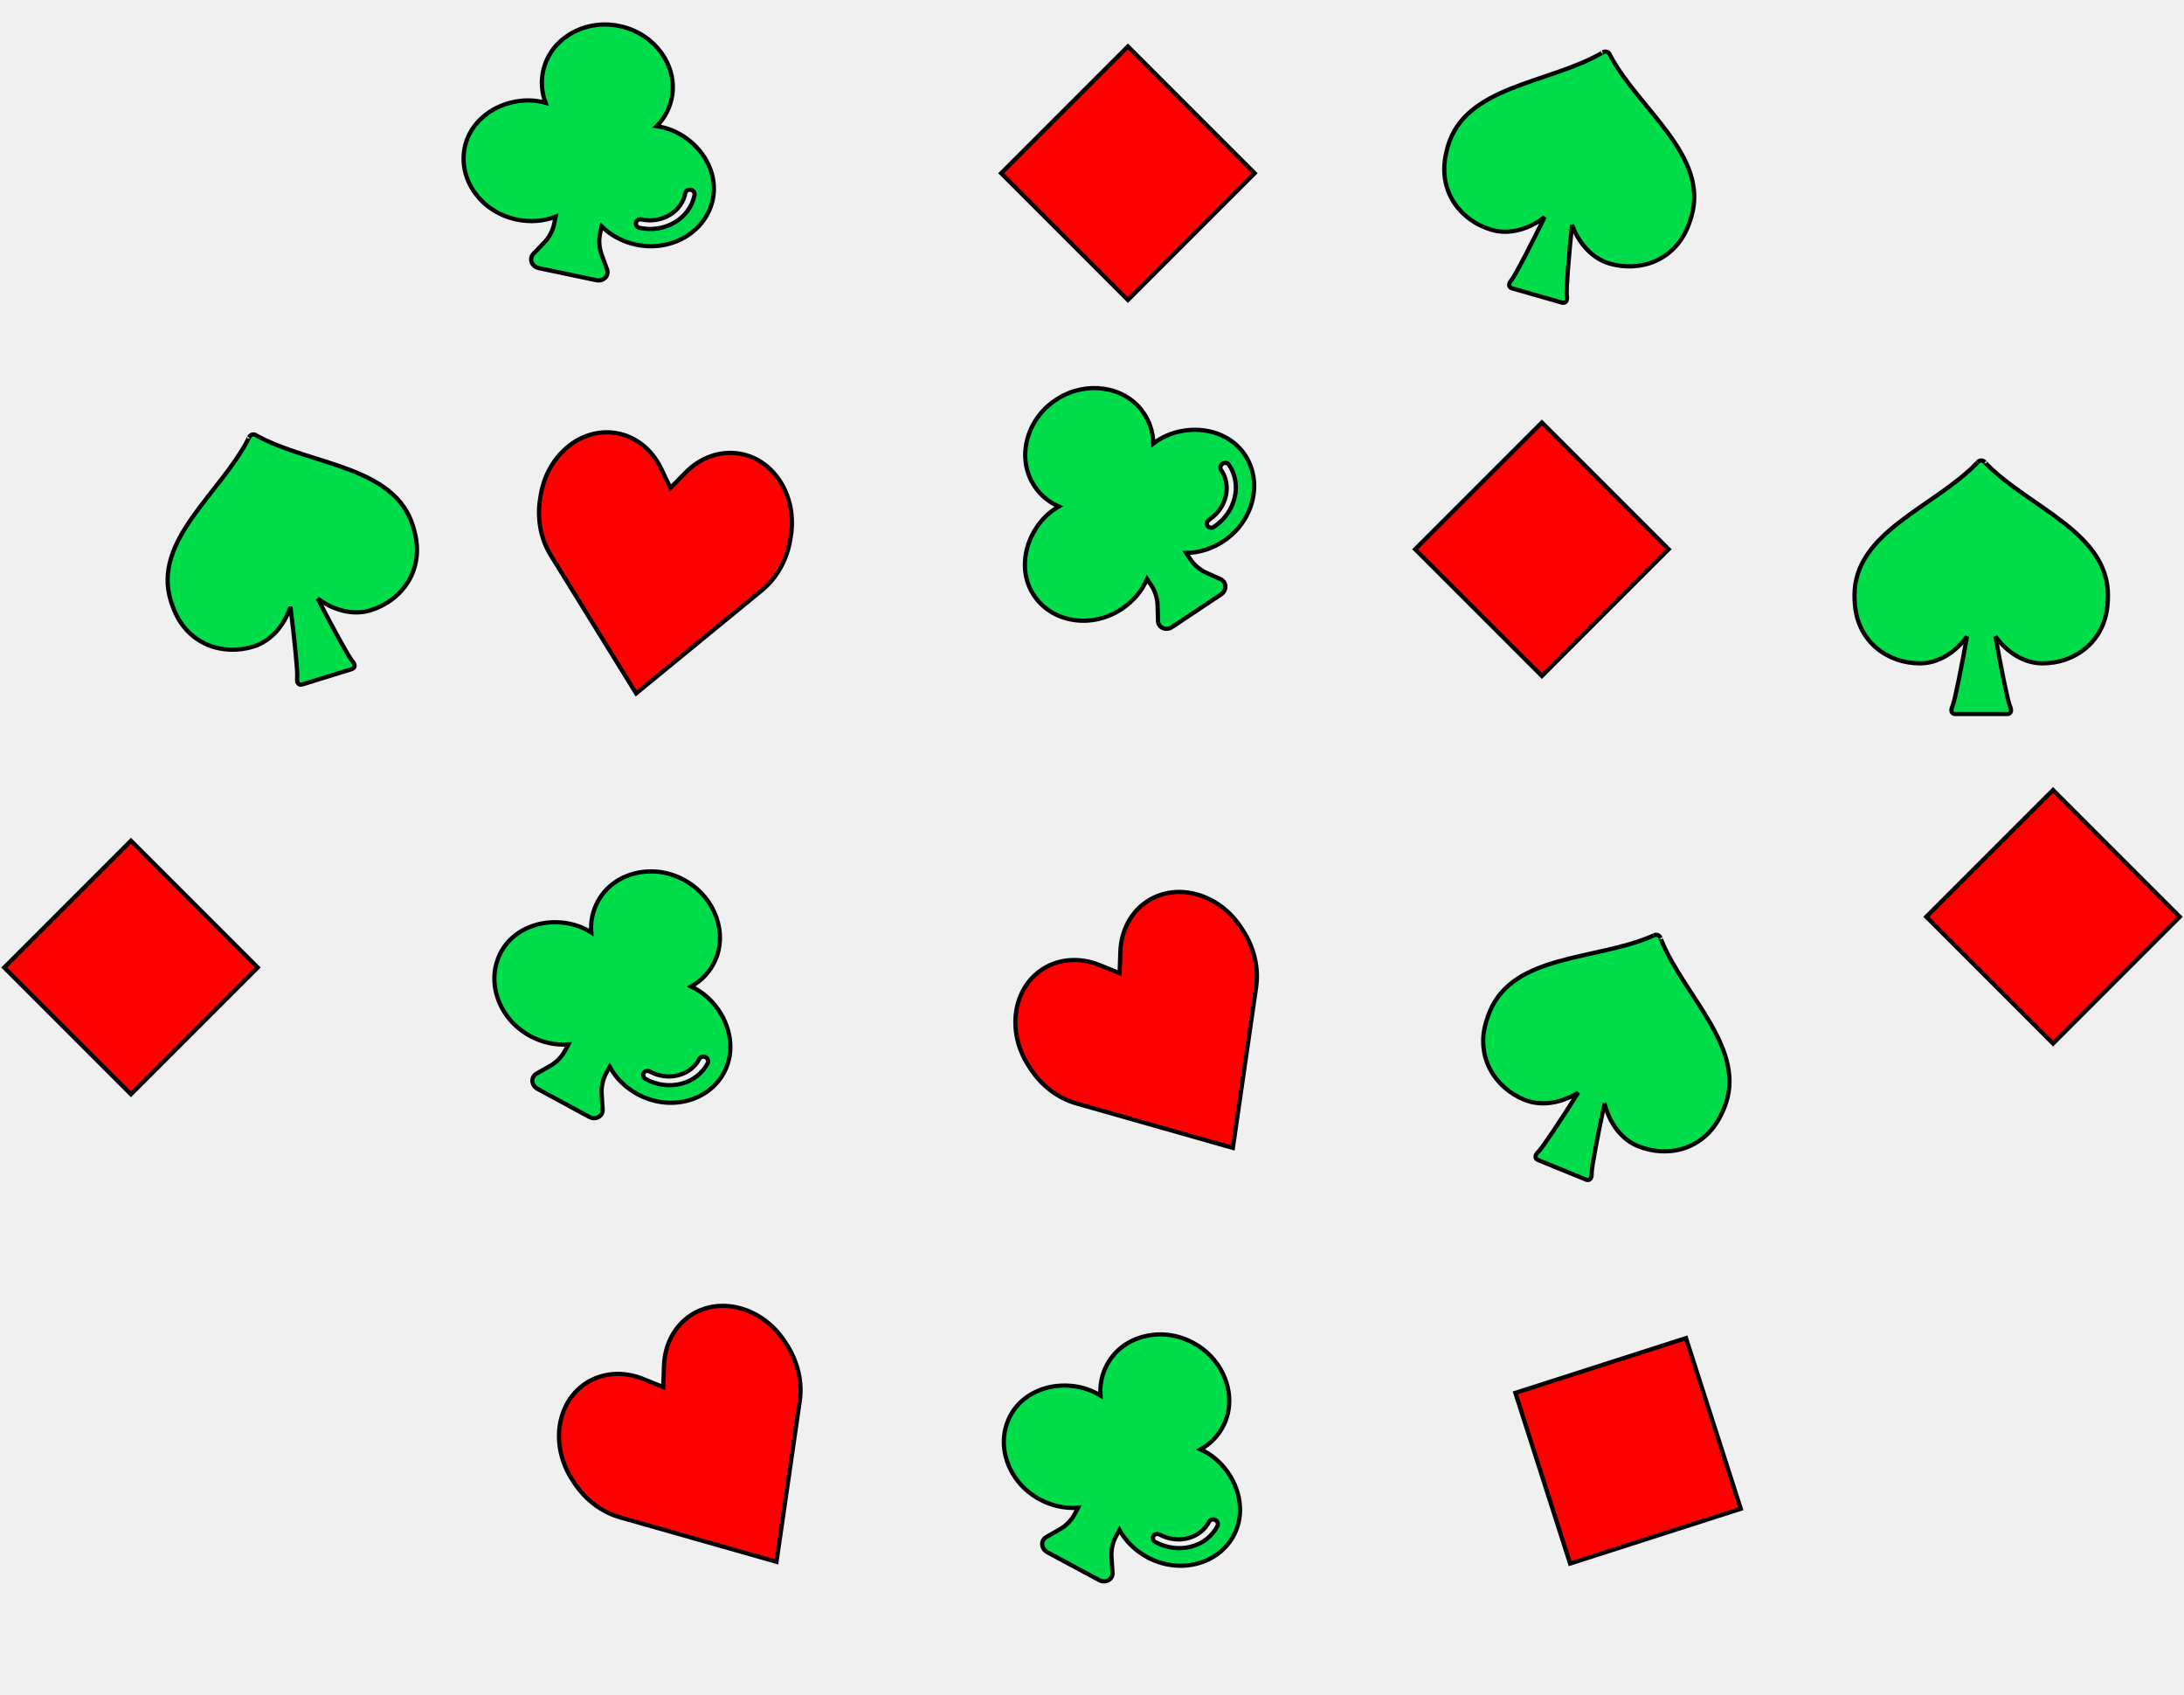
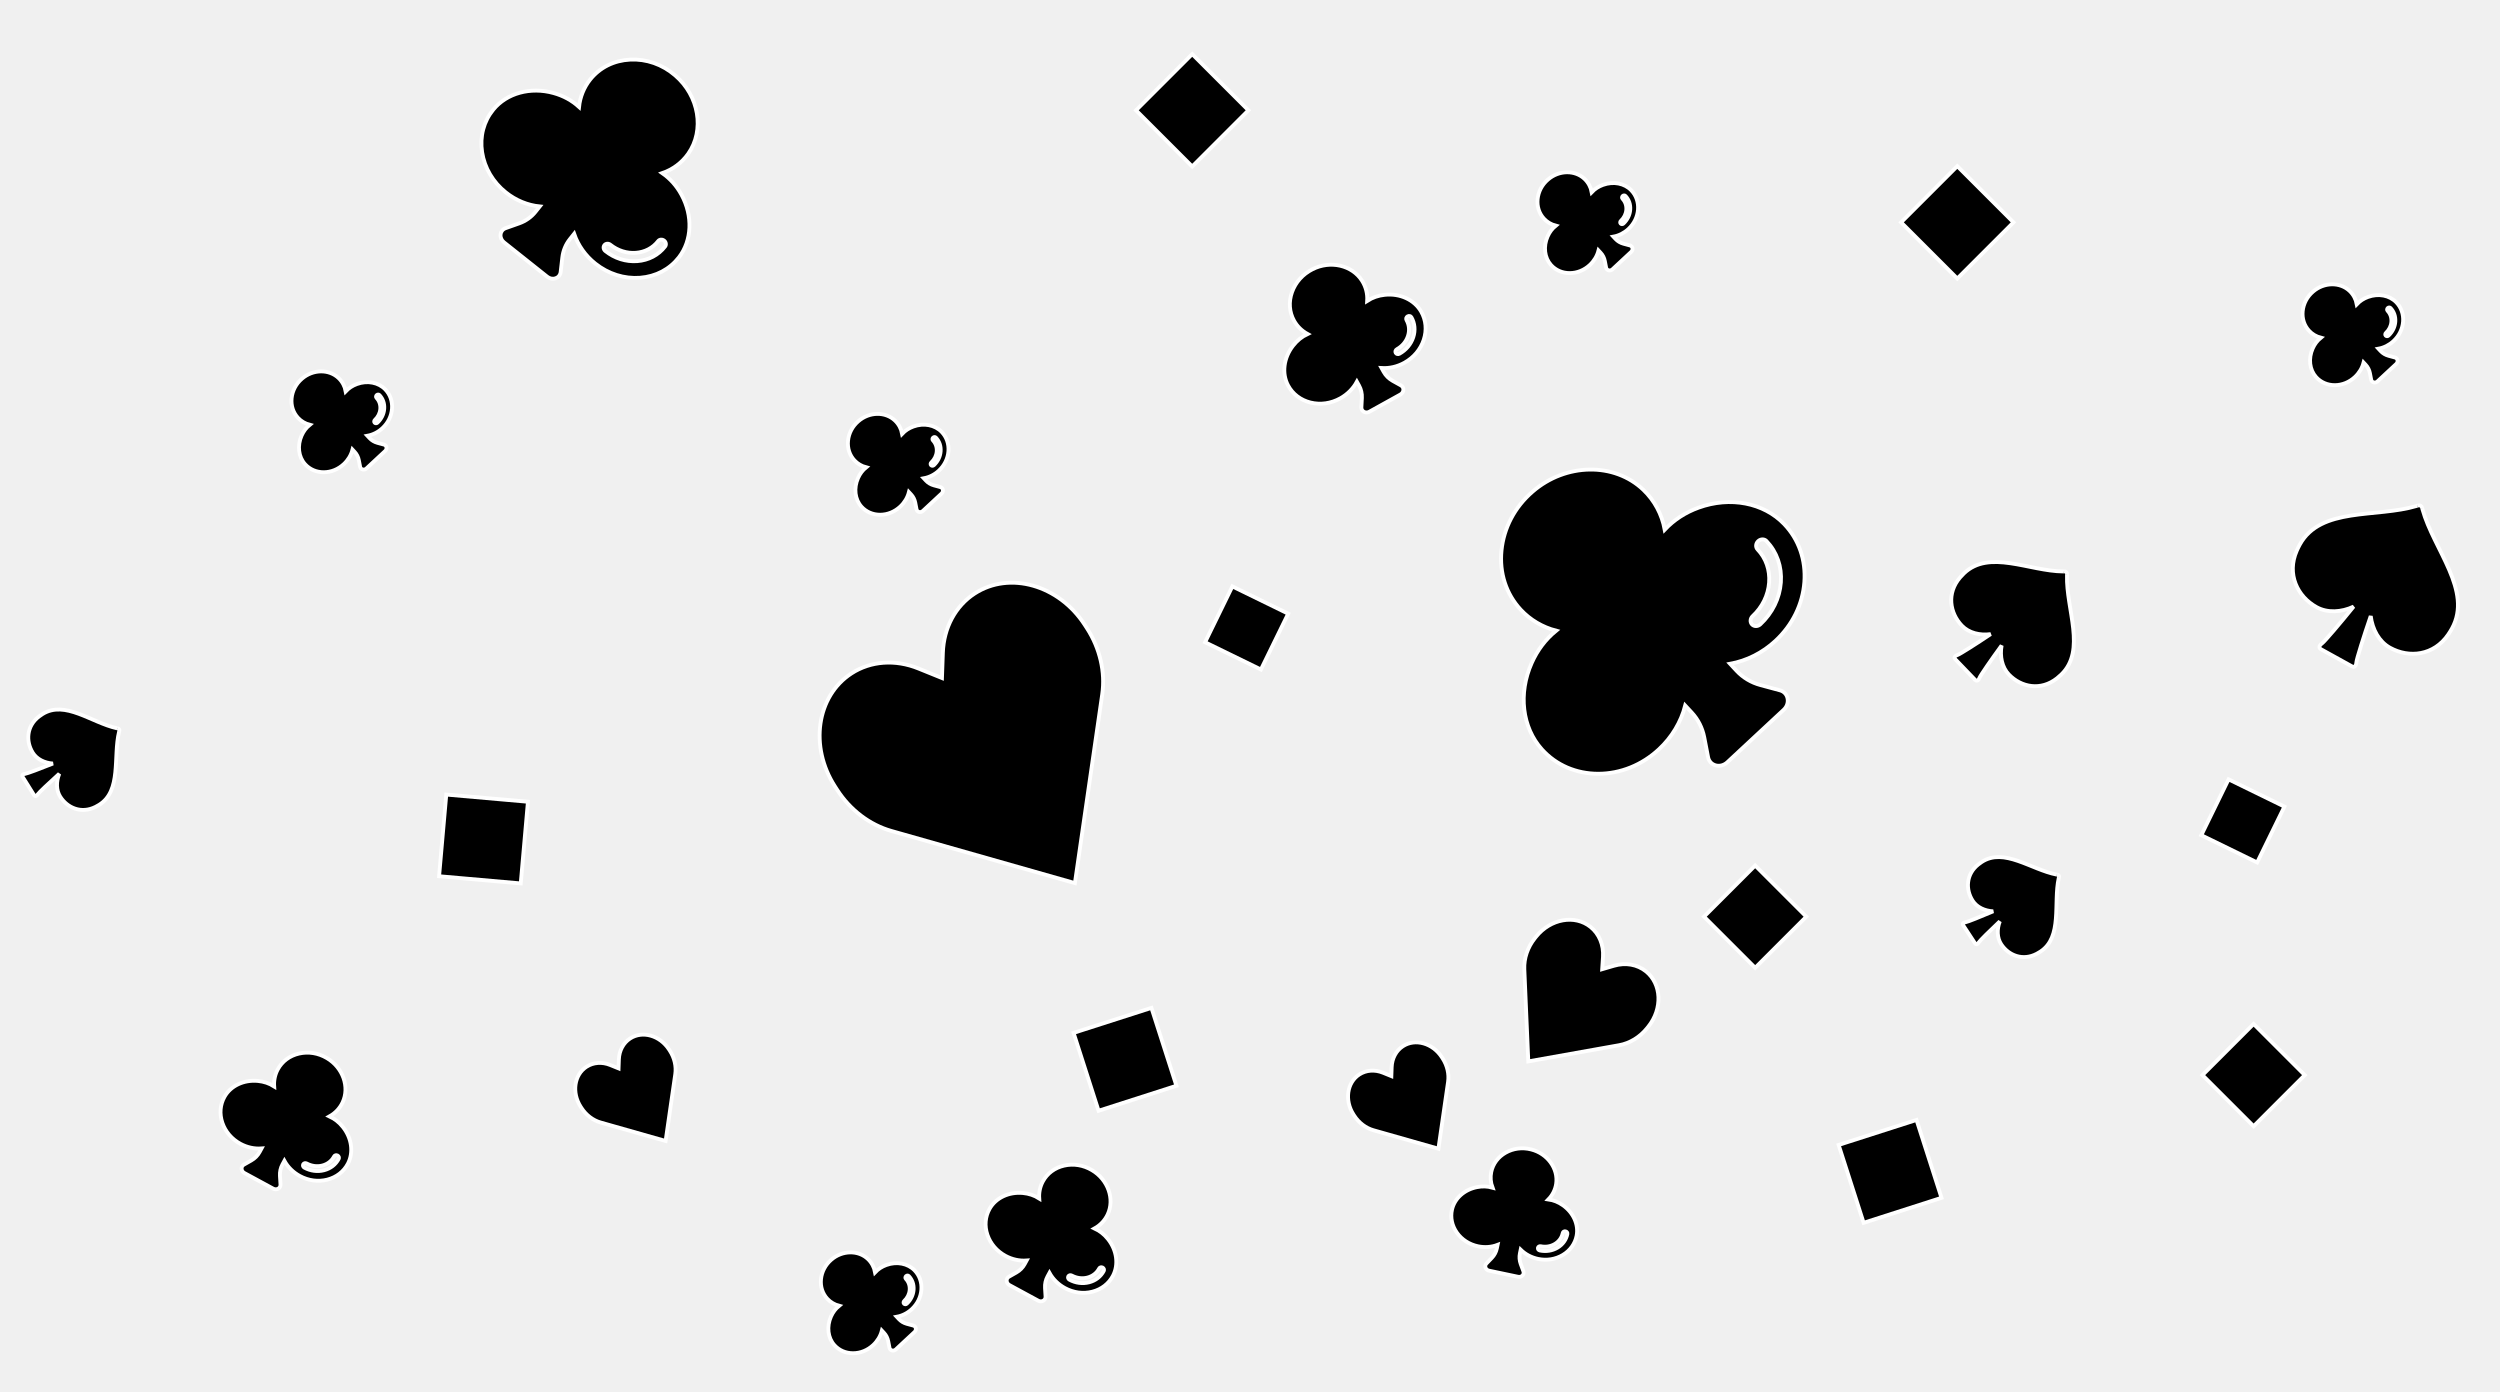
- <svg xmlns="http://www.w3.org/2000/svg" width="517" height="401" viewBox="0 0 517 401" fill="none">
-   <path d="M171.469 253.713C173.961 248.953 173.13 242.808 169.349 238.057C167.751 236.049 165.852 234.545 163.597 233.502C166.065 232.13 168.013 230.07 169.204 227.529C172.291 220.939 169.342 212.623 162.489 208.593C158.789 206.398 154.571 205.737 150.58 206.653C146.585 207.57 143.361 209.967 141.5 213.401C140.3 215.616 139.772 218.137 139.948 220.689C137.844 219.368 135.546 218.599 132.989 218.357C126.945 217.784 121.343 220.444 118.717 225.131C116.84 228.481 116.518 232.422 117.805 236.226C119.094 240.03 121.834 243.226 125.522 245.224C128.345 246.754 131.483 247.432 134.557 247.206L133.727 248.739C132.922 250.224 131.702 251.459 130.2 252.312L126.998 254.128C126.346 254.5 125.986 255.168 126.038 255.917C126.089 256.667 126.541 257.342 127.245 257.723L139.509 264.368C140.214 264.75 141.025 264.759 141.682 264.393C142.338 264.027 142.702 263.361 142.656 262.611L142.429 258.938C142.322 257.213 142.692 255.517 143.496 254.033L144.327 252.499C145.816 255.198 148.098 257.456 150.922 258.986C154.609 260.983 158.782 261.533 162.674 260.536C166.563 259.537 169.688 257.115 171.469 253.713ZM161.253 256.517C158.474 257.229 155.492 256.836 152.859 255.409C152.319 255.117 152.1 254.48 152.367 253.986C152.635 253.492 153.288 253.329 153.828 253.621C155.935 254.762 158.321 255.077 160.543 254.507C162.766 253.937 164.551 252.552 165.57 250.606C165.831 250.109 166.482 249.936 167.025 250.223L167.038 250.229C167.573 250.519 167.795 251.148 167.536 251.642C166.263 254.072 164.032 255.804 161.253 256.517Z" fill="#00DD4A" stroke="black" />
-   <path d="M168.776 46.996C169.806 41.723 167.257 36.07 162.278 32.596C160.173 31.126 157.925 30.226 155.465 29.87C157.44 27.852 158.719 25.321 159.136 22.546C160.215 15.349 155.016 8.22 147.299 6.312C143.126 5.264 138.895 5.833 135.331 7.85C131.763 9.868 129.356 13.085 128.553 16.907C128.034 19.372 128.247 21.939 129.144 24.335C126.75 23.669 124.329 23.588 121.809 24.085C115.853 25.26 111.242 29.407 110.063 34.649C109.219 38.395 110.034 42.264 112.353 45.543C114.674 48.821 118.211 51.102 122.315 51.966C125.458 52.627 128.659 52.382 131.541 51.288L131.182 52.995C130.835 54.647 130.018 56.179 128.821 57.425L126.27 60.079C125.751 60.621 125.597 61.364 125.86 62.068C126.123 62.771 126.749 63.289 127.533 63.454L141.182 66.325C141.967 66.49 142.747 66.267 143.273 65.729C143.797 65.191 143.955 64.449 143.697 63.743L142.432 60.287C141.838 58.665 141.708 56.933 142.055 55.282L142.414 53.575C144.612 55.737 147.442 57.25 150.586 57.911C154.689 58.774 158.846 58.11 162.291 56.044C165.735 53.978 168.039 50.765 168.776 46.996ZM159.784 52.597C157.323 54.073 154.353 54.547 151.423 53.93C150.821 53.804 150.429 53.256 150.545 52.707C150.66 52.156 151.24 51.814 151.841 51.94C154.186 52.433 156.562 52.054 158.53 50.873C160.498 49.693 161.814 47.856 162.236 45.701C162.343 45.15 162.918 44.799 163.521 44.918L163.535 44.921C164.13 45.046 164.522 45.586 164.415 46.133C163.888 48.826 162.244 51.121 159.784 52.597Z" fill="#00DD4A" stroke="black" />
-   <path d="M294.563 107.468C291.521 103.04 285.701 100.9 279.734 102.021C277.211 102.494 274.994 103.469 273.017 104.975C272.959 102.152 272.049 99.466 270.36 97.225C265.979 91.415 257.248 90.132 250.482 94.305C246.812 96.549 244.255 99.968 243.198 103.924C242.14 107.884 242.75 111.855 244.916 115.106C246.312 117.202 248.294 118.848 250.632 119.885C248.48 121.128 246.726 122.8 245.316 124.946C241.983 130.021 241.714 136.216 244.63 140.729C246.713 143.955 250.045 146.083 254.01 146.724C257.975 147.364 262.081 146.437 265.572 144.112C268.244 142.331 270.312 139.875 271.549 137.052L272.516 138.503C273.452 139.908 273.973 141.565 274.025 143.291L274.132 146.971C274.156 147.721 274.578 148.351 275.265 148.656C275.951 148.961 276.759 148.878 277.426 148.434L289.034 140.701C289.702 140.257 290.09 139.544 290.074 138.792C290.056 138.041 289.638 137.408 288.953 137.098L285.601 135.581C284.026 134.869 282.699 133.749 281.764 132.344L280.797 130.892C283.879 130.838 286.941 129.877 289.615 128.096C293.105 125.772 295.542 122.34 296.481 118.434C297.417 114.528 296.737 110.634 294.563 107.468ZM292.264 117.809C291.594 120.599 289.852 123.051 287.36 124.711C286.848 125.052 286.182 124.948 285.871 124.481C285.559 124.013 285.721 123.359 286.232 123.018C288.226 121.69 289.62 119.728 290.155 117.497C290.691 115.266 290.302 113.04 289.058 111.229C288.741 110.766 288.892 110.111 289.4 109.764L289.412 109.756C289.918 109.419 290.578 109.517 290.894 109.976C292.446 112.239 292.933 115.02 292.264 117.809Z" fill="#00DD4A" stroke="black" />
-   <path d="M292.144 363.247C294.62 358.479 293.769 352.336 289.972 347.598C288.367 345.595 286.464 344.097 284.205 343.062C286.668 341.682 288.609 339.616 289.792 337.071C292.858 330.471 289.88 322.164 283.015 318.157C279.307 315.975 275.088 315.327 271.099 316.256C267.107 317.186 263.891 319.594 262.041 323.034C260.849 325.253 260.329 327.776 260.514 330.327C258.405 329.013 256.104 328.252 253.547 328.018C247.501 327.465 241.908 330.143 239.298 334.84C237.432 338.196 237.122 342.137 238.422 345.937C239.724 349.737 242.474 352.924 246.168 354.91C248.997 356.43 252.137 357.098 255.211 356.862L254.385 358.398C253.586 359.885 252.369 361.125 250.87 361.982L247.674 363.809C247.023 364.183 246.666 364.852 246.72 365.601C246.774 366.351 247.228 367.024 247.933 367.403L260.219 374.007C260.925 374.387 261.736 374.394 262.392 374.026C263.047 373.657 263.408 372.99 263.36 372.24L263.121 368.568C263.009 366.844 263.372 365.146 264.172 363.659L264.997 362.123C266.496 364.817 268.785 367.067 271.614 368.588C275.307 370.573 279.482 371.109 283.371 370.099C287.257 369.087 290.374 366.655 292.144 363.247ZM281.937 366.084C279.16 366.806 276.177 366.423 273.54 365.005C272.998 364.714 272.777 364.078 273.042 363.583C273.309 363.088 273.961 362.923 274.503 363.214C276.613 364.348 279 364.654 281.22 364.077C283.441 363.5 285.222 362.109 286.235 360.159C286.494 359.661 287.144 359.487 287.688 359.771L287.701 359.778C288.237 360.066 288.461 360.695 288.204 361.189C286.938 363.624 284.713 365.362 281.937 366.084Z" fill="#00DD4A" stroke="black" />
-   <path d="M486 187L456 217L486 247L516 217L486 187Z" fill="#FF0000" stroke="black" />
-   <path d="M31 199L1 229L31 259L61 229L31 199Z" fill="#FF0000" stroke="black" />
-   <path d="M267 11L237 41L267 71L297 41L267 11Z" fill="#FF0000" stroke="black" />
-   <path d="M365 100L335 130L365 160L395 130L365 100Z" fill="#FF0000" stroke="black" />
-   <path d="M399.114 316.717L358.717 329.68L371.68 370.078L412.078 357.114L399.114 316.717Z" fill="#FF0000" stroke="black" />
-   <path d="M130.36 131.384L150.591 164.118L180.35 139.721C183.854 136.848 186.268 132.562 187.062 127.805L187.196 127.001C188.774 117.54 183.342 108.751 175.064 107.37C170.51 106.611 165.809 108.258 162.287 111.848L158.699 115.503L156.492 110.881C154.325 106.343 150.413 103.259 145.859 102.5C137.581 101.119 129.591 107.67 128.013 117.131L127.879 117.935C127.086 122.692 127.978 127.529 130.36 131.384Z" fill="#FF0000" stroke="black" />
-   <path d="M254.829 261.183L291.845 271.7L297.355 233.615C298.004 229.131 296.895 224.338 294.272 220.292L293.828 219.607C288.61 211.559 278.672 208.735 271.63 213.3C267.756 215.812 265.397 220.199 265.218 225.225L265.036 230.344L260.288 228.42C255.627 226.532 250.659 226.895 246.786 229.406C239.743 233.971 238.264 244.196 243.481 252.245L243.925 252.929C246.548 256.976 250.47 259.945 254.829 261.183Z" fill="#FF0000" stroke="black" />
-   <path d="M146.795 359.149L183.811 369.665L189.321 331.581C189.97 327.096 188.861 322.304 186.237 318.257L185.794 317.573C180.576 309.525 170.638 306.701 163.595 311.266C159.722 313.777 157.363 318.165 157.184 323.19L157.001 328.309L152.254 326.386C147.593 324.498 142.625 324.86 138.751 327.371C131.709 331.937 130.23 342.162 135.447 350.211L135.891 350.895C138.514 354.941 142.436 357.91 146.795 359.149Z" fill="#FF0000" stroke="black" />
-   <path d="M470.168 109.749C469.757 109.332 469.829 109.371 469.829 109.371C469.619 109.136 469.317 109 468.999 109C468.682 109 468.382 109.136 468.172 109.371C468.172 109.371 468.244 109.332 467.832 109.749C457.692 120.111 439 125.98 439 140.896C439 141.662 439.037 142.461 439.114 143.291C439.931 152.048 446.94 157.016 454.512 157.016C458.811 157.016 462.895 154.421 465.626 150.658C464.345 157.933 462.702 166.006 462.241 167.008C461.454 168.715 462.397 169 462.868 169H475.132C475.603 169 476.545 168.715 475.759 167.008C475.3 166.006 473.653 157.933 472.375 150.658C475.105 154.421 479.189 157.016 483.488 157.016C491.062 157.016 498.069 152.048 498.888 143.291C498.964 142.461 499 141.662 499 140.896C499 125.98 480.308 120.111 470.168 109.749Z" fill="#00DD4A" stroke="black" />
-   <path d="M381.26 13.291C380.98 12.777 381.038 12.834 381.038 12.834C380.901 12.55 380.648 12.337 380.343 12.25C380.038 12.162 379.712 12.21 379.445 12.378C379.445 12.378 379.526 12.361 379.015 12.648C366.416 19.823 346.831 20.326 342.729 34.667C342.518 35.403 342.334 36.181 342.18 37.001C340.557 45.645 345.929 52.348 353.21 54.431C357.343 55.613 361.984 54.241 365.644 51.374C362.412 58.016 358.612 65.326 357.893 66.162C356.667 67.588 357.495 68.121 357.948 68.25L369.74 71.623C370.192 71.752 371.176 71.737 370.891 69.88C370.724 68.79 371.361 60.575 372.133 53.23C373.722 57.598 376.936 61.217 381.068 62.399C388.351 64.481 396.454 61.632 399.649 53.438C399.951 52.66 400.205 51.903 400.416 51.166C404.518 36.825 388.16 26.042 381.26 13.291Z" fill="#00DD4A" stroke="black" />
-   <path d="M60.995 103.243C60.479 102.967 60.559 102.982 60.559 102.982C60.289 102.82 59.96 102.78 59.657 102.874C59.354 102.968 59.107 103.186 58.976 103.473C58.976 103.473 59.034 103.414 58.764 103.934C52.142 116.832 36.023 127.968 40.434 142.216C40.661 142.948 40.933 143.7 41.252 144.47C44.622 152.594 52.787 155.266 60.021 153.026C64.127 151.755 67.261 148.068 68.757 143.666C69.684 150.993 70.503 159.191 70.358 160.285C70.112 162.149 71.097 162.142 71.547 162.003L83.262 158.375C83.712 158.236 84.528 157.685 83.272 156.286C82.537 155.465 78.576 148.24 75.204 141.669C78.924 144.456 83.593 145.727 87.699 144.456C94.935 142.216 100.159 135.397 98.351 126.79C98.178 125.974 97.976 125.201 97.75 124.469C93.338 110.22 73.746 110.143 60.995 103.243Z" fill="#00DD4A" stroke="black" />
-   <path d="M393.245 222.47C393.023 221.929 393.074 221.991 393.074 221.991C392.969 221.695 392.74 221.455 392.447 221.335C392.153 221.215 391.823 221.227 391.54 221.365C391.54 221.365 391.622 221.357 391.083 221.587C377.779 227.35 358.255 225.722 352.619 239.532C352.33 240.241 352.062 240.994 351.82 241.792C349.267 250.209 353.879 257.457 360.891 260.318C364.871 261.942 369.633 261.083 373.583 258.63C369.648 264.882 365.077 271.735 364.271 272.489C362.897 273.772 363.663 274.393 364.099 274.571L375.454 279.204C375.89 279.382 376.87 279.474 376.788 277.597C376.74 276.495 378.267 268.399 379.832 261.181C380.937 265.696 383.738 269.642 387.718 271.266C394.731 274.128 403.096 272.176 407.162 264.377C407.547 263.637 407.882 262.912 408.171 262.202C413.807 248.392 398.719 235.895 393.245 222.47Z" fill="#00DD4A" stroke="black" />
+ <svg xmlns="http://www.w3.org/2000/svg" width="647" height="360" viewBox="0 0 647 360" fill="none">
+   <path d="M90.04 301.159C91.549 298.277 91.046 294.556 88.756 291.679C87.788 290.463 86.638 289.552 85.272 288.921C86.767 288.09 87.947 286.842 88.668 285.304C90.538 281.313 88.751 276.277 84.602 273.837C82.361 272.508 79.807 272.108 77.39 272.662C74.971 273.217 73.018 274.669 71.892 276.748C71.165 278.089 70.845 279.616 70.952 281.162C69.677 280.362 68.286 279.896 66.738 279.749C63.078 279.403 59.685 281.013 58.096 283.852C56.959 285.88 56.763 288.266 57.543 290.57C58.324 292.874 59.983 294.809 62.216 296.019C63.926 296.945 65.826 297.356 67.688 297.219L67.184 298.148C66.698 299.046 65.958 299.795 65.049 300.311L63.11 301.411C62.715 301.636 62.497 302.04 62.528 302.494C62.559 302.948 62.833 303.357 63.26 303.588L70.686 307.612C71.113 307.843 71.604 307.849 72.002 307.627C72.399 307.405 72.619 307.002 72.591 306.548L72.454 304.323C72.39 303.279 72.613 302.252 73.1 301.353L73.603 300.424C74.505 302.059 75.887 303.426 77.597 304.353C79.83 305.562 82.357 305.895 84.713 305.291C87.069 304.686 88.961 303.22 90.04 301.159ZM83.853 302.857C82.17 303.289 80.365 303.051 78.77 302.187C78.443 302.01 78.31 301.624 78.472 301.325C78.634 301.025 79.03 300.927 79.357 301.104C80.633 301.795 82.078 301.985 83.423 301.64C84.769 301.295 85.851 300.456 86.468 299.278C86.625 298.977 87.019 298.872 87.349 299.046L87.356 299.05C87.68 299.225 87.815 299.606 87.658 299.905C86.887 301.377 85.536 302.426 83.853 302.857Z" fill="black" stroke="white" />
+   <path d="M175.722 66.578C179.082 62.226 179.342 55.886 176.38 50.423C175.128 48.114 173.484 46.26 171.397 44.806C174.129 43.865 176.46 42.136 178.113 39.788C182.401 33.7 180.914 24.792 174.728 19.509C171.391 16.637 167.259 15.217 163.073 15.428C158.884 15.638 155.207 17.478 152.719 20.606C151.115 22.624 150.133 25.07 149.855 27.673C147.97 25.966 145.791 24.782 143.258 24.081C137.271 22.424 131.15 24.104 127.668 28.359C125.178 31.4 124.15 35.313 124.768 39.376C125.388 43.439 127.578 47.149 130.937 49.821C133.509 51.866 136.55 53.11 139.688 53.431L138.577 54.828C137.502 56.18 136.052 57.207 134.386 57.798L130.835 59.056C130.111 59.314 129.63 59.923 129.548 60.688C129.466 61.452 129.801 62.213 130.442 62.724L141.614 71.608C142.256 72.119 143.072 72.274 143.799 72.022C144.526 71.77 145.011 71.164 145.098 70.4L145.526 66.658C145.726 64.901 146.401 63.258 147.477 61.906L148.588 60.509C149.607 63.495 151.502 66.177 154.075 68.223C157.434 70.894 161.541 72.193 165.64 71.883C169.738 71.571 173.319 69.688 175.722 66.578ZM164.927 67.579C161.999 67.801 159.064 66.872 156.666 64.965C156.174 64.573 156.066 63.892 156.424 63.443C156.782 62.992 157.469 62.944 157.962 63.336C159.88 64.862 162.229 65.605 164.57 65.427C166.912 65.25 168.958 64.173 170.332 62.394C170.684 61.939 171.37 61.882 171.867 62.267L171.878 62.276C172.365 62.664 172.477 63.338 172.128 63.789C170.411 66.01 167.854 67.357 164.927 67.579Z" fill="black" stroke="white" />
+   <path d="M408.03 319.813C408.596 316.917 407.196 313.812 404.461 311.904C403.305 311.097 402.07 310.602 400.719 310.407C401.803 309.298 402.506 307.908 402.735 306.384C403.328 302.431 400.472 298.515 396.233 297.467C393.942 296.891 391.618 297.204 389.66 298.312C387.7 299.42 386.378 301.187 385.937 303.287C385.652 304.641 385.769 306.05 386.262 307.366C384.947 307.001 383.617 306.956 382.233 307.229C378.961 307.874 376.429 310.152 375.781 313.031C375.317 315.089 375.765 317.214 377.039 319.015C378.313 320.816 380.256 322.069 382.511 322.543C384.237 322.906 385.995 322.772 387.578 322.171L387.381 323.108C387.19 324.016 386.741 324.857 386.084 325.542L384.683 326.999C384.398 327.297 384.313 327.705 384.458 328.092C384.602 328.478 384.946 328.763 385.377 328.853L392.874 330.43C393.305 330.521 393.733 330.398 394.022 330.103C394.31 329.807 394.397 329.4 394.255 329.012L393.56 327.114C393.234 326.223 393.163 325.272 393.353 324.364L393.551 323.427C394.758 324.615 396.312 325.445 398.039 325.809C400.293 326.283 402.576 325.918 404.468 324.783C406.36 323.648 407.625 321.883 408.03 319.813ZM403.091 322.89C401.739 323.7 400.108 323.961 398.499 323.622C398.168 323.553 397.953 323.252 398.016 322.95C398.08 322.648 398.398 322.46 398.728 322.529C400.016 322.8 401.322 322.591 402.402 321.943C403.483 321.295 404.206 320.286 404.438 319.102C404.497 318.799 404.813 318.606 405.144 318.672L405.151 318.674C405.478 318.742 405.694 319.039 405.635 319.339C405.345 320.818 404.442 322.079 403.091 322.89Z" fill="black" stroke="white" />
+   <path d="M243.723 111.797C241.965 109.961 239.085 109.406 236.384 110.384C235.242 110.797 234.281 111.421 233.473 112.275C233.231 110.961 232.602 109.777 231.642 108.859C229.154 106.48 224.98 106.547 222.139 109.01C220.597 110.338 219.664 112.129 219.472 114.057C219.28 115.986 219.867 117.793 221.126 119.146C221.938 120.018 222.988 120.636 224.159 120.942C223.249 121.686 222.558 122.6 222.063 123.71C220.894 126.333 221.24 129.246 222.945 131.13C224.164 132.478 225.881 133.217 227.781 133.214C229.681 133.211 231.527 132.465 232.98 131.114C234.092 130.079 234.87 128.775 235.233 127.362L235.795 127.966C236.339 128.551 236.708 129.284 236.864 130.086L237.195 131.796C237.263 132.145 237.508 132.407 237.852 132.497C238.195 132.587 238.566 132.486 238.844 132.228L243.674 127.733C243.952 127.475 244.078 127.113 244.014 126.763C243.948 126.414 243.705 126.15 243.361 126.057L241.681 125.604C240.891 125.392 240.187 124.97 239.643 124.386L239.081 123.782C240.516 123.521 241.872 122.839 242.984 121.804C244.436 120.453 245.313 118.665 245.453 116.77C245.593 114.875 244.979 113.109 243.723 111.797ZM243.437 116.8C243.337 118.153 242.711 119.431 241.674 120.396C241.461 120.594 241.142 120.596 240.961 120.402C240.78 120.207 240.805 119.889 241.018 119.691C241.848 118.92 242.349 117.897 242.429 116.815C242.509 115.732 242.158 114.723 241.439 113.972C241.256 113.78 241.276 113.462 241.487 113.262L241.492 113.257C241.702 113.061 242.018 113.057 242.2 113.247C243.098 114.185 243.537 115.447 243.437 116.8Z" fill="black" stroke="white" />
+   <path d="M236.723 328.797C234.965 326.961 232.085 326.406 229.384 327.384C228.242 327.797 227.281 328.421 226.473 329.275C226.231 327.961 225.602 326.777 224.642 325.859C222.154 323.48 217.98 323.547 215.139 326.011C213.597 327.338 212.664 329.129 212.472 331.057C212.28 332.986 212.867 334.793 214.126 336.146C214.938 337.018 215.988 337.636 217.159 337.942C216.249 338.686 215.558 339.6 215.063 340.71C213.894 343.333 214.24 346.246 215.945 348.13C217.164 349.478 218.881 350.217 220.781 350.214C222.681 350.211 224.527 349.465 225.98 348.114C227.092 347.079 227.87 345.775 228.233 344.362L228.795 344.966C229.339 345.551 229.708 346.284 229.864 347.086L230.195 348.796C230.263 349.145 230.508 349.407 230.852 349.497C231.195 349.587 231.566 349.486 231.844 349.228L236.674 344.733C236.952 344.475 237.078 344.113 237.014 343.763C236.948 343.414 236.705 343.15 236.361 343.058L234.681 342.604C233.891 342.392 233.187 341.97 232.643 341.386L232.081 340.782C233.516 340.521 234.872 339.839 235.984 338.804C237.436 337.453 238.313 335.665 238.453 333.77C238.593 331.875 237.979 330.109 236.723 328.797ZM236.437 333.8C236.337 335.153 235.711 336.431 234.674 337.396C234.461 337.594 234.142 337.596 233.961 337.402C233.78 337.207 233.805 336.889 234.018 336.691C234.848 335.92 235.349 334.897 235.429 333.815C235.509 332.732 235.158 331.723 234.439 330.972C234.256 330.78 234.276 330.463 234.487 330.262L234.492 330.257C234.702 330.062 235.018 330.057 235.2 330.247C236.098 331.185 236.537 332.447 236.437 333.8Z" fill="black" stroke="white" />
+   <path d="M422.187 49.262C420.43 47.426 417.549 46.871 414.849 47.849C413.707 48.262 412.746 48.886 411.938 49.74C411.696 48.426 411.066 47.242 410.107 46.324C407.619 43.945 403.445 44.012 400.604 46.476C399.062 47.803 398.129 49.594 397.937 51.522C397.744 53.451 398.332 55.258 399.591 56.611C400.403 57.483 401.453 58.101 402.624 58.407C401.714 59.151 401.022 60.065 400.528 61.175C399.358 63.798 399.705 66.711 401.41 68.596C402.628 69.943 404.346 70.682 406.246 70.679C408.146 70.676 409.992 69.93 411.445 68.579C412.557 67.544 413.335 66.24 413.698 64.827L414.26 65.431C414.804 66.016 415.173 66.749 415.329 67.552L415.659 69.261C415.727 69.61 415.973 69.872 416.316 69.962C416.66 70.052 417.031 69.951 417.309 69.693L422.139 65.198C422.417 64.94 422.543 64.578 422.478 64.228C422.413 63.879 422.17 63.615 421.826 63.523L420.145 63.069C419.356 62.857 418.651 62.435 418.107 61.851L417.545 61.247C418.98 60.986 420.337 60.304 421.449 59.269C422.901 57.918 423.778 56.13 423.918 54.235C424.058 52.34 423.444 50.574 422.187 49.262ZM421.902 54.265C421.802 55.618 421.175 56.896 420.138 57.861C419.926 58.059 419.607 58.061 419.426 57.867C419.245 57.672 419.27 57.355 419.483 57.157C420.313 56.385 420.814 55.362 420.894 54.28C420.974 53.197 420.623 52.188 419.904 51.437C419.72 51.245 419.741 50.928 419.952 50.727L419.957 50.722C420.167 50.527 420.483 50.522 420.665 50.712C421.563 51.65 422.002 52.912 421.902 54.265Z" fill="black" stroke="white" />
+   <path d="M99.723 100.797C97.965 98.961 95.085 98.406 92.384 99.384C91.242 99.797 90.281 100.421 89.473 101.275C89.231 99.961 88.602 98.777 87.642 97.859C85.154 95.48 80.981 95.547 78.139 98.01C76.597 99.338 75.664 101.129 75.472 103.057C75.28 104.986 75.867 106.793 77.126 108.146C77.938 109.018 78.988 109.636 80.159 109.942C79.249 110.686 78.558 111.6 78.063 112.71C76.894 115.333 77.24 118.246 78.945 120.13C80.164 121.478 81.881 122.217 83.781 122.214C85.681 122.211 87.527 121.465 88.98 120.114C90.092 119.079 90.87 117.775 91.233 116.362L91.795 116.966C92.339 117.551 92.708 118.284 92.864 119.086L93.195 120.796C93.263 121.145 93.508 121.407 93.852 121.497C94.195 121.587 94.566 121.486 94.844 121.228L99.674 116.733C99.952 116.475 100.078 116.113 100.014 115.763C99.948 115.414 99.705 115.15 99.362 115.057L97.681 114.604C96.891 114.392 96.186 113.97 95.643 113.386L95.081 112.782C96.516 112.521 97.872 111.839 98.984 110.804C100.436 109.453 101.313 107.665 101.453 105.77C101.593 103.875 100.979 102.109 99.723 100.797ZM99.437 105.8C99.337 107.153 98.71 108.431 97.674 109.396C97.461 109.594 97.142 109.596 96.961 109.402C96.78 109.207 96.805 108.889 97.018 108.691C97.848 107.92 98.349 106.897 98.429 105.815C98.509 104.732 98.158 103.723 97.439 102.972C97.255 102.78 97.276 102.462 97.487 102.262L97.492 102.257C97.702 102.061 98.018 102.057 98.201 102.247C99.098 103.185 99.537 104.447 99.437 105.8Z" fill="black" stroke="white" />
+   <path d="M454.236 224L441 237.236L454.236 250.473L467.473 237.236L454.236 224Z" fill="black" stroke="white" />
+   <path d="M115.497 205.635L113.635 226.766L134.766 228.628L136.628 207.497L115.497 205.635Z" fill="black" stroke="white" />
+   <path d="M308.544 14L294 28.544L308.544 43.089L323.089 28.544L308.544 14Z" fill="black" stroke="white" />
+   <path d="M318.933 151.762L311.875 166.213L326.325 173.271L333.384 158.821L318.933 151.762Z" fill="black" stroke="white" />
+   <path d="M297.994 260.842L277.842 267.309L284.309 287.46L304.46 280.994L297.994 260.842Z" fill="black" stroke="white" />
+   <path d="M230.684 215.051L278.184 228.546L285.255 179.675C286.087 173.921 284.664 167.771 281.298 162.579L280.728 161.7C274.033 151.372 261.28 147.749 252.243 153.607C247.272 156.83 244.245 162.46 244.016 168.908L243.782 175.477L237.69 173.009C231.709 170.586 225.334 171.051 220.363 174.274C211.326 180.132 209.427 193.254 216.123 203.581L216.692 204.46C220.058 209.652 225.091 213.462 230.684 215.051Z" fill="black" stroke="white" />
+   <path d="M155.446 290.506L172.261 295.283L174.764 277.983C175.058 275.946 174.554 273.769 173.363 271.931L173.161 271.62C170.791 267.964 166.277 266.681 163.078 268.755C161.318 269.896 160.246 271.889 160.165 274.171L160.082 276.497L157.926 275.623C155.809 274.765 153.552 274.93 151.792 276.071C148.593 278.145 147.921 282.789 150.291 286.445L150.493 286.756C151.684 288.594 153.466 289.943 155.446 290.506Z" fill="black" stroke="white" />
+   <path d="M30.815 189.384C30.878 189.122 30.88 189.159 30.88 189.159C30.921 189.02 30.9 188.868 30.822 188.744C30.745 188.62 30.618 188.535 30.475 188.511C30.475 188.511 30.508 188.53 30.244 188.47C23.708 187.034 16.841 181.151 11.002 184.798C10.702 184.985 10.398 185.195 10.092 185.428C6.863 187.889 6.632 191.847 8.483 194.811C9.534 196.494 11.549 197.459 13.69 197.608C10.528 198.885 6.966 200.215 6.461 200.279C5.601 200.389 5.72 200.828 5.835 201.012L8.833 205.813C8.948 205.998 9.29 206.297 9.766 205.572C10.046 205.147 12.804 202.529 15.339 200.25C14.534 202.238 14.516 204.472 15.567 206.155C17.419 209.12 21.077 210.648 24.705 208.828C25.049 208.655 25.37 208.474 25.67 208.286C31.509 204.64 29.237 195.887 30.815 189.384Z" fill="black" stroke="white" />
+   <path d="M288.04 330.159C289.549 327.277 289.046 323.556 286.756 320.679C285.788 319.463 284.638 318.552 283.273 317.921C284.767 317.09 285.947 315.842 286.668 314.304C288.538 310.313 286.751 305.277 282.602 302.837C280.361 301.508 277.807 301.108 275.39 301.662C272.971 302.217 271.018 303.669 269.892 305.748C269.165 307.09 268.845 308.616 268.952 310.162C267.678 309.362 266.286 308.896 264.738 308.75C261.078 308.403 257.686 310.013 256.096 312.852C254.959 314.881 254.763 317.267 255.543 319.57C256.324 321.874 257.983 323.809 260.216 325.019C261.926 325.945 263.826 326.356 265.688 326.219L265.184 327.148C264.697 328.047 263.958 328.795 263.049 329.311L261.11 330.411C260.715 330.636 260.497 331.04 260.528 331.494C260.56 331.948 260.833 332.357 261.26 332.588L268.686 336.612C269.113 336.843 269.604 336.849 270.002 336.627C270.399 336.405 270.619 336.002 270.591 335.548L270.454 333.324C270.39 332.279 270.613 331.252 271.1 330.353L271.603 329.425C272.505 331.059 273.887 332.426 275.597 333.353C277.83 334.562 280.357 334.895 282.713 334.291C285.069 333.686 286.961 332.22 288.04 330.159ZM281.853 331.857C280.17 332.289 278.365 332.051 276.77 331.187C276.443 331.01 276.31 330.624 276.472 330.325C276.634 330.026 277.03 329.927 277.357 330.104C278.633 330.795 280.077 330.985 281.423 330.64C282.769 330.295 283.851 329.456 284.468 328.278C284.625 327.977 285.019 327.872 285.349 328.046L285.356 328.05C285.68 328.225 285.815 328.607 285.658 328.906C284.887 330.377 283.536 331.426 281.853 331.857Z" fill="black" stroke="white" />
+   <path d="M367.798 80.648C366.042 77.589 362.347 75.879 358.383 76.296C356.707 76.471 355.204 76.991 353.831 77.872C353.943 76.021 353.49 74.216 352.504 72.659C349.946 68.624 344.301 67.321 339.651 69.692C337.13 70.965 335.275 73.067 334.373 75.6C333.471 78.135 333.659 80.766 334.903 83.008C335.706 84.454 336.915 85.636 338.39 86.439C336.916 87.138 335.679 88.139 334.642 89.469C332.192 92.612 331.686 96.652 333.354 99.76C334.546 101.982 336.613 103.551 339.174 104.181C341.735 104.81 344.471 104.422 346.879 103.086C348.722 102.063 350.205 100.566 351.166 98.784L351.721 99.785C352.259 100.754 352.512 101.866 352.454 102.999L352.329 105.412C352.304 105.904 352.547 106.339 352.98 106.575C353.413 106.811 353.946 106.8 354.406 106.544L362.413 102.102C362.874 101.846 363.165 101.4 363.195 100.907C363.224 100.415 362.983 99.979 362.552 99.74L360.439 98.568C359.446 98.019 358.637 97.215 358.1 96.246L357.544 95.245C359.564 95.373 361.619 94.907 363.463 93.884C365.87 92.548 367.648 90.432 368.47 87.926C369.29 85.42 369.052 82.835 367.798 80.648ZM365.743 87.293C365.156 89.083 363.886 90.595 362.167 91.549C361.815 91.745 361.384 91.641 361.206 91.319C361.026 90.996 361.167 90.577 361.519 90.381C362.895 89.618 363.911 88.408 364.38 86.977C364.849 85.545 364.713 84.068 363.995 82.817C363.812 82.497 363.946 82.076 364.297 81.876L364.305 81.872C364.654 81.678 365.081 81.777 365.263 82.094C366.159 83.657 366.329 85.503 365.743 87.293Z" fill="black" stroke="white" />
+   <path d="M461.747 135.638C456.445 130.1 447.756 128.425 439.609 131.375C436.165 132.621 433.266 134.504 430.829 137.079C430.098 133.117 428.199 129.544 425.305 126.776C417.799 119.599 405.208 119.801 396.637 127.232C391.984 131.237 389.169 136.64 388.59 142.455C388.01 148.275 389.783 153.728 393.58 157.808C396.029 160.44 399.198 162.302 402.73 163.226C399.985 165.471 397.899 168.228 396.406 171.575C392.879 179.488 393.924 188.276 399.068 193.962C402.744 198.026 407.925 200.257 413.657 200.248C419.388 200.237 424.958 197.988 429.34 193.911C432.695 190.789 435.042 186.855 436.136 182.594L437.831 184.416C439.472 186.179 440.587 188.392 441.057 190.812L442.054 195.969C442.26 197.021 442.999 197.811 444.037 198.083C445.074 198.355 446.192 198.051 447.029 197.273L461.6 183.714C462.439 182.934 462.821 181.841 462.625 180.786C462.429 179.732 461.694 178.937 460.658 178.658L455.587 177.291C453.206 176.65 451.08 175.378 449.439 173.614L447.744 171.793C452.073 171.007 456.164 168.95 459.52 165.828C463.901 161.751 466.545 156.358 466.969 150.641C467.39 144.925 465.537 139.596 461.747 135.638ZM460.886 150.731C460.584 154.814 458.694 158.668 455.566 161.578C454.924 162.176 453.962 162.183 453.417 161.596C452.87 161.009 452.947 160.051 453.589 159.454C456.092 157.125 457.603 154.041 457.844 150.776C458.087 147.51 457.027 144.465 454.859 142.2C454.305 141.621 454.368 140.663 455.003 140.058L455.018 140.044C455.653 139.453 456.606 139.439 457.156 140.013C459.862 142.843 461.188 146.648 460.886 150.731Z" fill="black" stroke="white" />
+   <path d="M620.187 78.262C618.43 76.426 615.549 75.871 612.849 76.849C611.707 77.262 610.746 77.886 609.938 78.74C609.696 77.426 609.066 76.242 608.107 75.324C605.619 72.945 601.445 73.012 598.604 75.476C597.062 76.803 596.129 78.594 595.937 80.522C595.744 82.451 596.332 84.259 597.591 85.611C598.403 86.484 599.453 87.101 600.624 87.407C599.714 88.151 599.022 89.065 598.528 90.175C597.358 92.798 597.705 95.711 599.41 97.596C600.628 98.943 602.346 99.683 604.246 99.68C606.146 99.676 607.992 98.93 609.445 97.579C610.557 96.544 611.335 95.24 611.698 93.827L612.26 94.431C612.804 95.016 613.173 95.749 613.329 96.552L613.659 98.261C613.727 98.61 613.973 98.872 614.316 98.962C614.66 99.052 615.031 98.951 615.309 98.693L620.139 94.199C620.417 93.94 620.543 93.578 620.478 93.228C620.413 92.879 620.17 92.615 619.826 92.523L618.145 92.07C617.356 91.857 616.651 91.435 616.107 90.851L615.545 90.247C616.98 89.987 618.337 89.305 619.449 88.27C620.901 86.918 621.778 85.13 621.918 83.235C622.058 81.341 621.444 79.574 620.187 78.262ZM619.902 83.265C619.802 84.619 619.175 85.896 618.138 86.861C617.926 87.059 617.607 87.061 617.426 86.867C617.245 86.672 617.27 86.355 617.483 86.157C618.313 85.385 618.814 84.362 618.894 83.28C618.974 82.198 618.623 81.188 617.904 80.437C617.72 80.246 617.741 79.928 617.952 79.727L617.957 79.723C618.167 79.527 618.483 79.522 618.665 79.713C619.563 80.65 620.002 81.912 619.902 83.265Z" fill="black" stroke="white" />
+   <path d="M583.236 265L570 278.236L583.236 291.473L596.473 278.236L583.236 265Z" fill="black" stroke="white" />
+   <path d="M506.544 43L492 57.545L506.544 72.089L521.089 57.545L506.544 43Z" fill="black" stroke="white" />
+   <path d="M576.755 201.696L569.696 216.147L584.147 223.205L591.205 208.755L576.755 201.696Z" fill="black" stroke="white" />
+   <path d="M495.994 289.842L475.842 296.309L482.309 316.46L502.46 309.994L495.994 289.842Z" fill="black" stroke="white" />
+   <path d="M394.493 250.836L395.525 274.69L419.03 270.5C421.798 270.007 424.404 268.418 426.275 266.083L426.591 265.689C430.313 261.045 430.036 254.64 425.972 251.384C423.737 249.593 420.693 249.06 417.698 249.936L414.648 250.828L414.854 247.656C415.056 244.543 413.873 241.687 411.638 239.896C407.574 236.64 401.263 237.765 397.542 242.409L397.225 242.803C395.354 245.138 394.371 248.028 394.493 250.836Z" fill="black" stroke="white" />
+   <path d="M355.446 292.506L372.261 297.283L374.764 279.983C375.058 277.946 374.554 275.769 373.363 273.931L373.161 273.62C370.791 269.964 366.277 268.681 363.078 270.755C361.318 271.896 360.246 273.889 360.165 276.171L360.082 278.497L357.926 277.623C355.809 276.765 353.552 276.93 351.792 278.071C348.593 280.145 347.921 284.789 350.291 288.445L350.493 288.756C351.684 290.594 353.466 291.943 355.446 292.506Z" fill="black" stroke="white" />
+   <path d="M626.933 131.794C626.815 131.372 626.848 131.423 626.848 131.423C626.795 131.192 626.646 130.994 626.438 130.879C626.23 130.764 625.984 130.744 625.761 130.822C625.761 130.822 625.822 130.823 625.401 130.947C614.991 134.067 600.6 131.14 595.191 140.925C594.914 141.427 594.648 141.965 594.398 142.537C591.758 148.578 594.554 154.379 599.522 157.125C602.342 158.684 605.963 158.462 609.119 156.984C605.64 161.292 601.635 165.992 600.969 166.482C599.834 167.317 600.349 167.846 600.658 168.017L608.704 172.464C609.013 172.635 609.734 172.789 609.838 171.384C609.899 170.56 611.747 164.667 613.546 159.431C613.972 162.89 615.711 166.073 618.531 167.632C623.5 170.379 629.898 169.661 633.61 164.213C633.962 163.696 634.275 163.185 634.553 162.682C639.962 152.897 629.828 142.269 626.933 131.794Z" fill="black" stroke="white" />
+   <path d="M534.94 148.913C534.949 148.559 534.963 148.607 534.963 148.607C534.977 148.416 534.909 148.228 534.776 148.089C534.643 147.951 534.457 147.877 534.267 147.884C534.267 147.884 534.314 147.899 533.959 147.894C525.18 147.821 514.77 142.131 508.262 148.394C507.928 148.716 507.595 149.067 507.265 149.449C503.787 153.483 504.563 158.627 507.743 161.931C509.548 163.807 512.395 164.499 515.184 164.11C511.472 166.606 507.259 169.279 506.628 169.499C505.553 169.872 505.825 170.404 506.023 170.609L511.173 175.96C511.37 176.165 511.89 176.457 512.305 175.397C512.549 174.776 515.381 170.667 518.018 167.055C517.522 169.826 518.105 172.698 519.91 174.573C523.091 177.878 528.2 178.849 532.365 175.529C532.759 175.214 533.123 174.894 533.457 174.573C539.965 168.309 534.677 157.689 534.94 148.913Z" fill="black" stroke="white" />
+   <path d="M532.798 227.236C532.855 226.971 532.858 227.009 532.858 227.009C532.896 226.868 532.872 226.717 532.791 226.594C532.711 226.472 532.582 226.39 532.438 226.368C532.438 226.368 532.472 226.387 532.206 226.333C525.631 225.04 518.626 219.303 512.861 223.084C512.565 223.278 512.266 223.494 511.964 223.735C508.787 226.27 508.643 230.237 510.562 233.164C511.652 234.826 513.69 235.746 515.836 235.848C512.7 237.197 509.164 238.608 508.659 238.683C507.8 238.812 507.929 239.249 508.048 239.431L511.157 244.17C511.276 244.352 511.625 244.644 512.085 243.908C512.356 243.476 515.059 240.794 517.547 238.457C516.784 240.465 516.816 242.701 517.906 244.363C519.825 247.29 523.521 248.739 527.113 246.836C527.453 246.655 527.771 246.467 528.067 246.273C533.832 242.493 531.363 233.781 532.798 227.236Z" fill="black" stroke="white" />
</svg>
